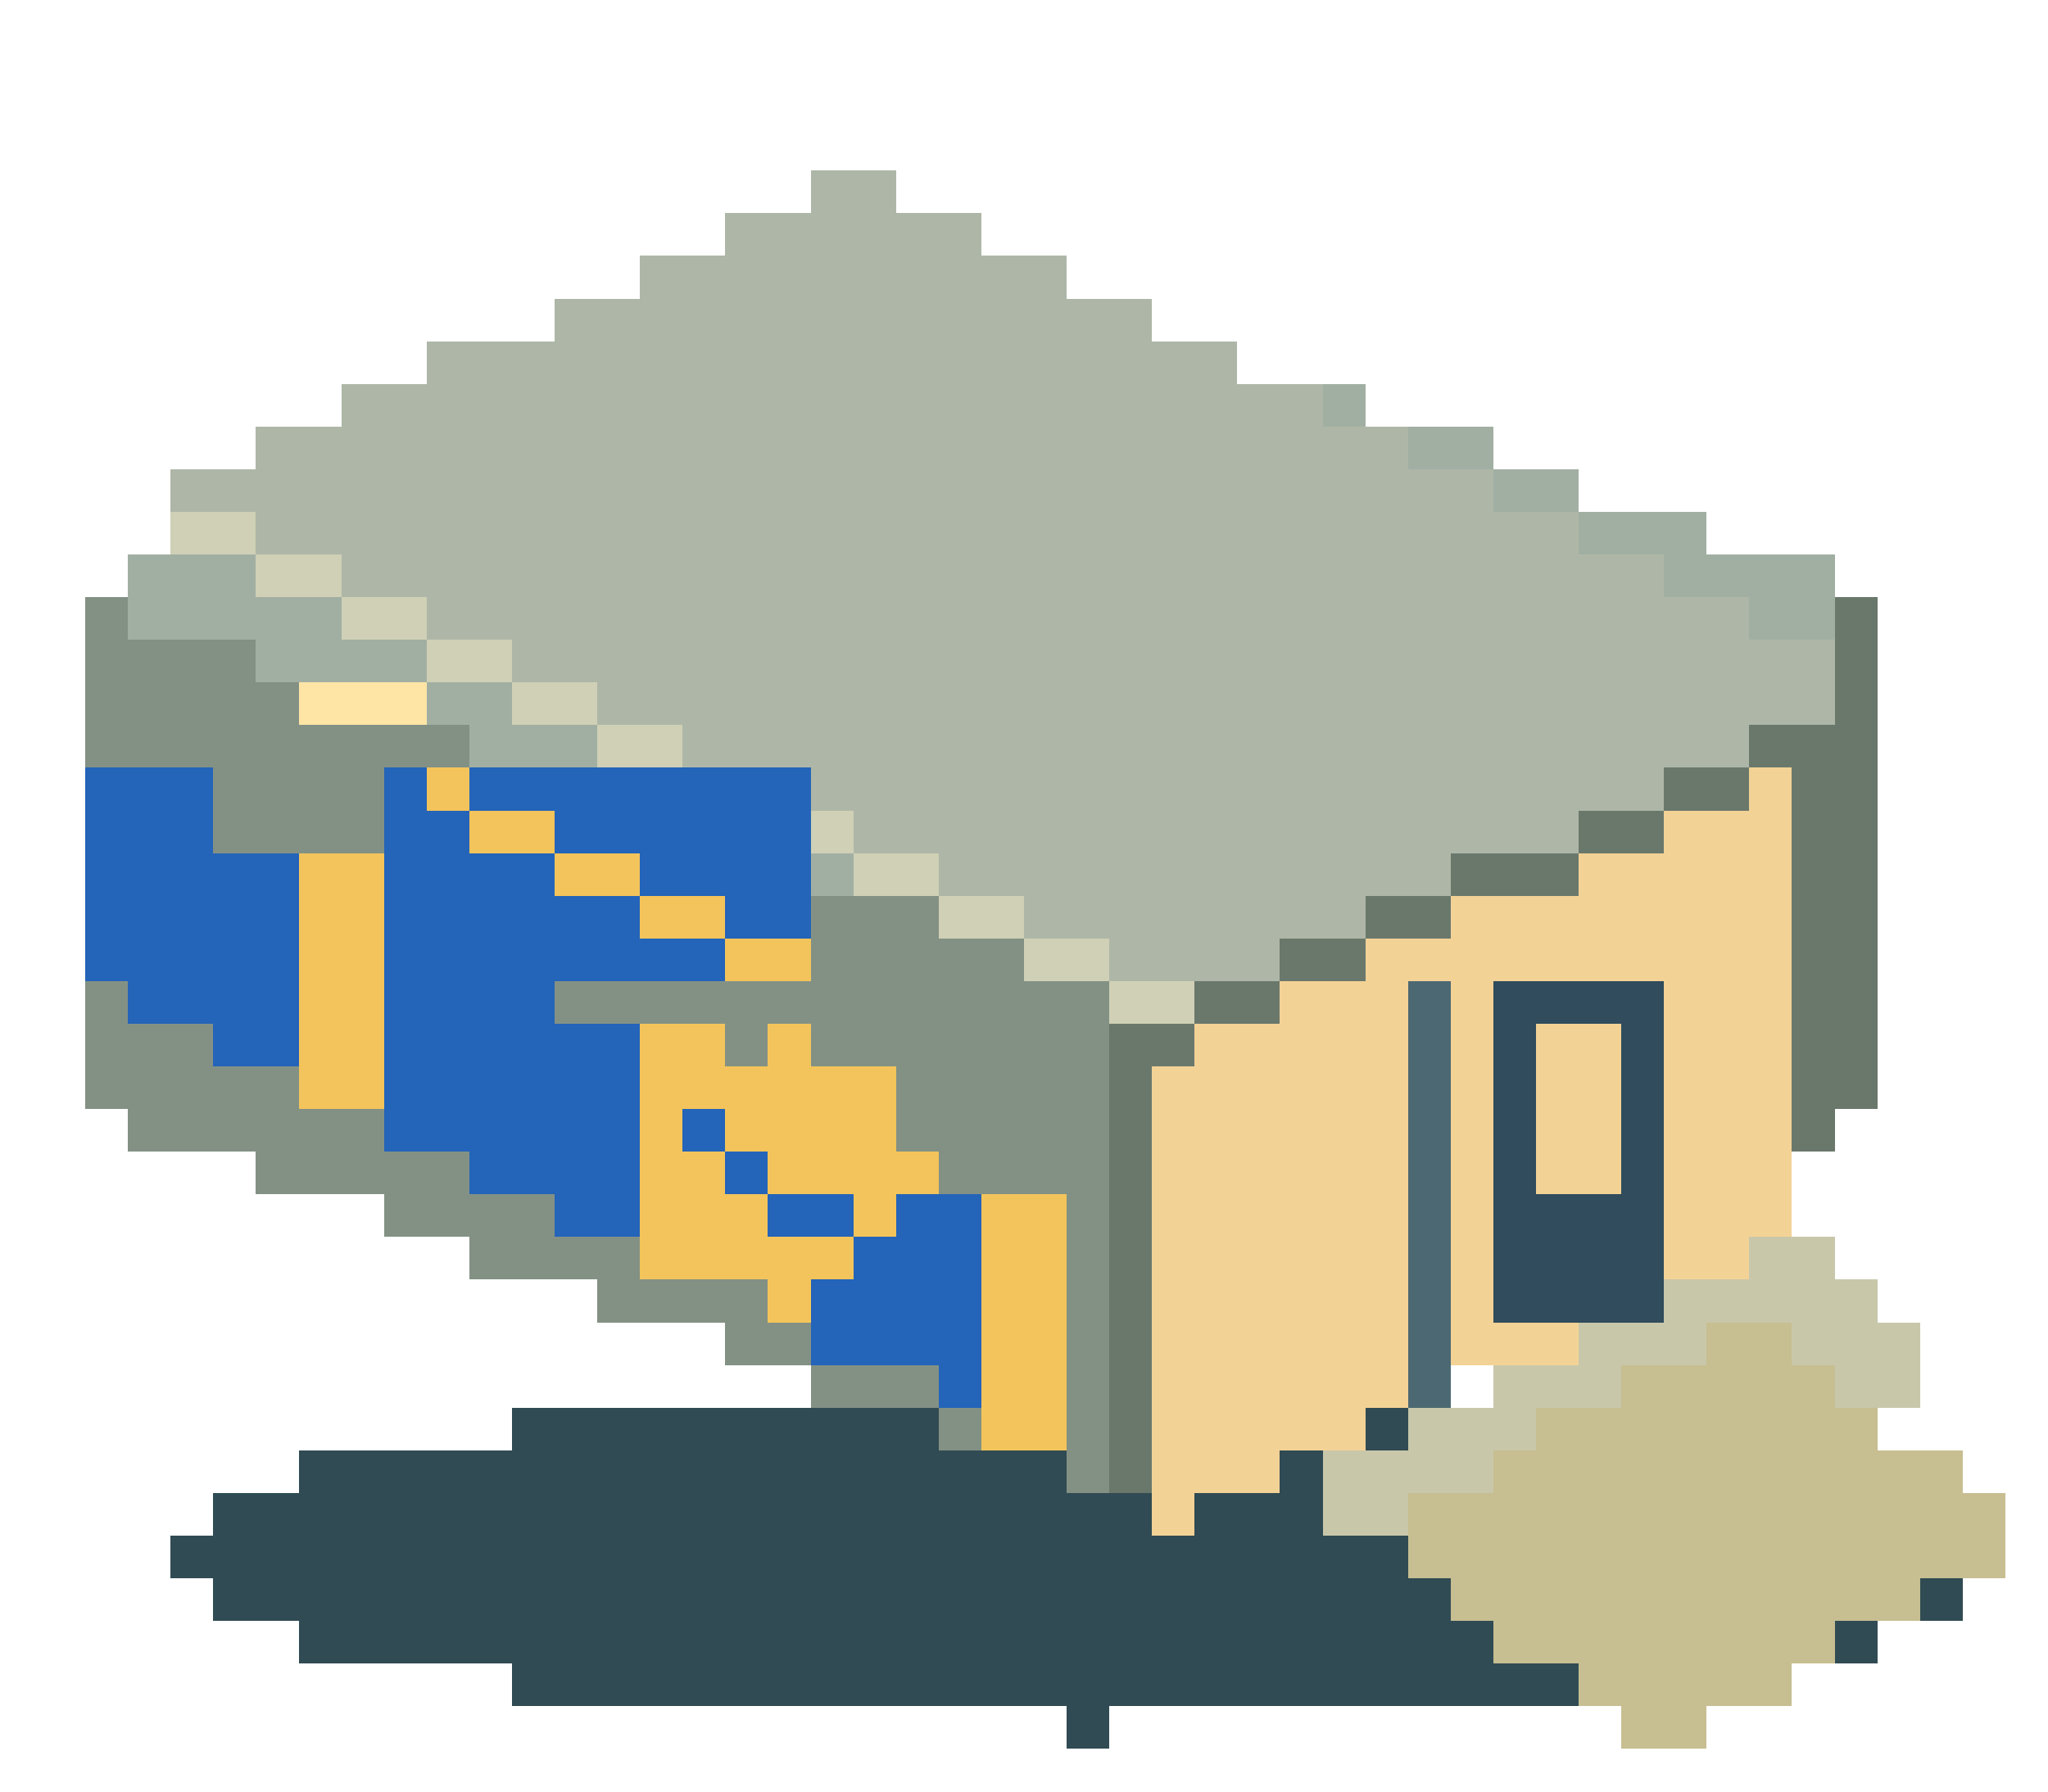
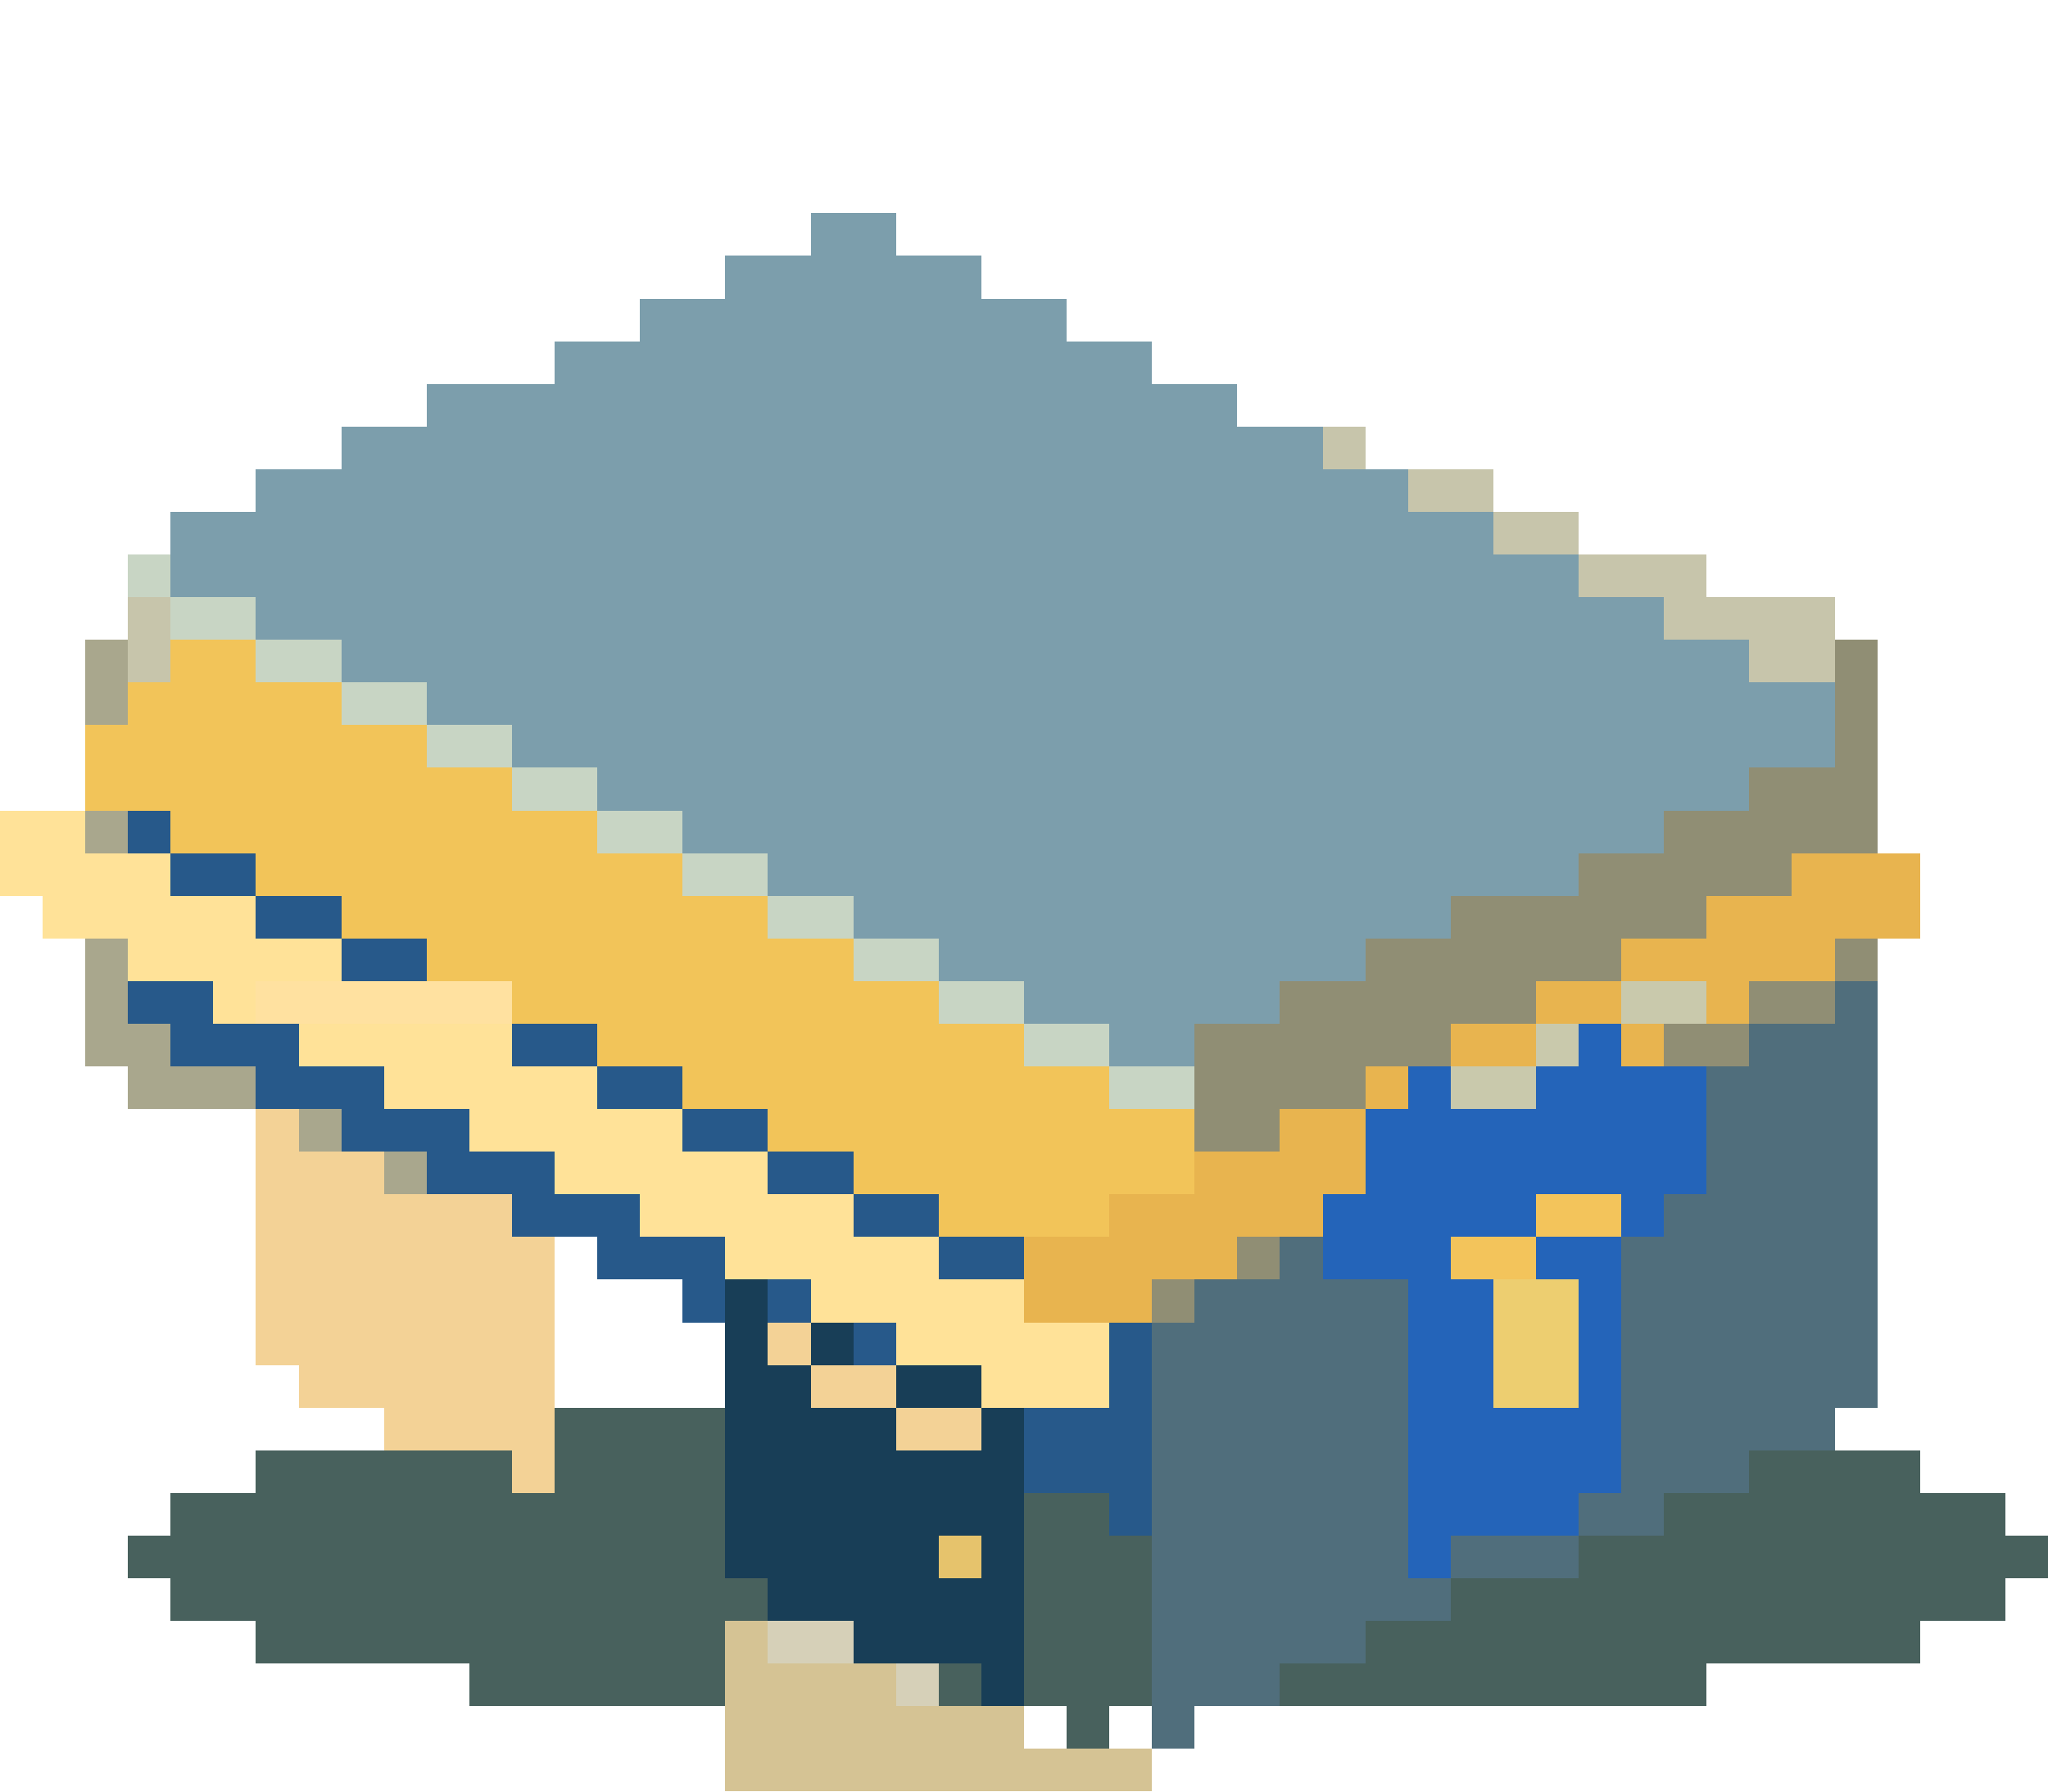
<svg xmlns="http://www.w3.org/2000/svg" viewBox="0 0 48 42" shape-rendering="crispEdges" role="img">
-   <rect x="19" y="4" width="2" height="1" fill="#aeb7a7" />
-   <rect x="17" y="5" width="6" height="1" fill="#aeb7a7" />
-   <rect x="15" y="6" width="10" height="1" fill="#aeb7a7" />
-   <rect x="13" y="7" width="14" height="1" fill="#aeb7a7" />
-   <rect x="10" y="8" width="19" height="1" fill="#aeb7a7" />
-   <rect x="8" y="9" width="23" height="1" fill="#aeb7a7" />
-   <rect x="31" y="9" width="1" height="1" fill="#a1afa3" />
-   <rect x="6" y="10" width="27" height="1" fill="#aeb7a7" />
-   <rect x="33" y="10" width="2" height="1" fill="#a1afa3" />
-   <rect x="4" y="11" width="31" height="1" fill="#aeb7a7" />
-   <rect x="35" y="11" width="2" height="1" fill="#a1afa3" />
-   <rect x="4" y="12" width="2" height="1" fill="#cfd0b5" />
-   <rect x="6" y="12" width="31" height="1" fill="#aeb7a7" />
-   <rect x="37" y="12" width="3" height="1" fill="#a1afa3" />
-   <rect x="3" y="13" width="3" height="1" fill="#a1afa3" />
-   <rect x="6" y="13" width="2" height="1" fill="#cfd0b5" />
-   <rect x="8" y="13" width="31" height="1" fill="#aeb7a7" />
-   <rect x="39" y="13" width="4" height="1" fill="#a1afa3" />
-   <rect x="2" y="14" width="1" height="1" fill="#839185" />
-   <rect x="3" y="14" width="5" height="1" fill="#a1afa3" />
-   <rect x="8" y="14" width="2" height="1" fill="#cfd0b5" />
-   <rect x="10" y="14" width="31" height="1" fill="#aeb7a7" />
-   <rect x="41" y="14" width="2" height="1" fill="#a1afa3" />
-   <rect x="43" y="14" width="1" height="1" fill="#6a786c" />
-   <rect x="2" y="15" width="4" height="1" fill="#839185" />
-   <rect x="6" y="15" width="4" height="1" fill="#a1afa3" />
-   <rect x="10" y="15" width="2" height="1" fill="#cfd0b5" />
-   <rect x="12" y="15" width="31" height="1" fill="#aeb7a7" />
-   <rect x="43" y="15" width="1" height="1" fill="#6a786c" />
-   <rect x="2" y="16" width="5" height="1" fill="#839185" />
-   <rect x="7" y="16" width="3" height="1" fill="#ffe5a5" />
-   <rect x="10" y="16" width="2" height="1" fill="#a1afa3" />
-   <rect x="12" y="16" width="2" height="1" fill="#cfd0b5" />
-   <rect x="14" y="16" width="29" height="1" fill="#aeb7a7" />
-   <rect x="43" y="16" width="1" height="1" fill="#6a786c" />
-   <rect x="2" y="17" width="9" height="1" fill="#839185" />
-   <rect x="11" y="17" width="3" height="1" fill="#a1afa3" />
-   <rect x="14" y="17" width="2" height="1" fill="#cfd0b5" />
-   <rect x="16" y="17" width="25" height="1" fill="#aeb7a7" />
-   <rect x="41" y="17" width="3" height="1" fill="#6a786c" />
-   <rect x="2" y="18" width="3" height="1" fill="#2464b9" />
-   <rect x="5" y="18" width="4" height="1" fill="#839185" />
-   <rect x="9" y="18" width="1" height="1" fill="#2464b9" />
-   <rect x="10" y="18" width="1" height="1" fill="#f3c45b" />
-   <rect x="11" y="18" width="8" height="1" fill="#2464b9" />
-   <rect x="19" y="18" width="20" height="1" fill="#aeb7a7" />
-   <rect x="39" y="18" width="2" height="1" fill="#6a786c" />
-   <rect x="41" y="18" width="1" height="1" fill="#f3d296" />
-   <rect x="42" y="18" width="2" height="1" fill="#6a786c" />
-   <rect x="2" y="19" width="3" height="1" fill="#2464b9" />
-   <rect x="5" y="19" width="4" height="1" fill="#839185" />
-   <rect x="9" y="19" width="2" height="1" fill="#2464b9" />
-   <rect x="11" y="19" width="2" height="1" fill="#f3c45b" />
-   <rect x="13" y="19" width="6" height="1" fill="#2464b9" />
-   <rect x="19" y="19" width="1" height="1" fill="#cfd0b5" />
-   <rect x="20" y="19" width="17" height="1" fill="#aeb7a7" />
-   <rect x="37" y="19" width="2" height="1" fill="#6a786c" />
-   <rect x="39" y="19" width="3" height="1" fill="#f3d296" />
-   <rect x="42" y="19" width="2" height="1" fill="#6a786c" />
-   <rect x="2" y="20" width="5" height="1" fill="#2464b9" />
-   <rect x="7" y="20" width="2" height="1" fill="#f3c45b" />
-   <rect x="9" y="20" width="4" height="1" fill="#2464b9" />
-   <rect x="13" y="20" width="2" height="1" fill="#f3c45b" />
-   <rect x="15" y="20" width="4" height="1" fill="#2464b9" />
-   <rect x="19" y="20" width="1" height="1" fill="#a1afa3" />
-   <rect x="20" y="20" width="2" height="1" fill="#cfd0b5" />
-   <rect x="22" y="20" width="12" height="1" fill="#aeb7a7" />
-   <rect x="34" y="20" width="3" height="1" fill="#6a786c" />
-   <rect x="37" y="20" width="5" height="1" fill="#f3d296" />
-   <rect x="42" y="20" width="2" height="1" fill="#6a786c" />
-   <rect x="2" y="21" width="5" height="1" fill="#2464b9" />
-   <rect x="7" y="21" width="2" height="1" fill="#f3c45b" />
-   <rect x="9" y="21" width="6" height="1" fill="#2464b9" />
-   <rect x="15" y="21" width="2" height="1" fill="#f3c45b" />
-   <rect x="17" y="21" width="2" height="1" fill="#2464b9" />
-   <rect x="19" y="21" width="3" height="1" fill="#839185" />
-   <rect x="22" y="21" width="2" height="1" fill="#cfd0b5" />
-   <rect x="24" y="21" width="8" height="1" fill="#aeb7a7" />
-   <rect x="32" y="21" width="2" height="1" fill="#6a786c" />
-   <rect x="34" y="21" width="8" height="1" fill="#f3d296" />
-   <rect x="42" y="21" width="2" height="1" fill="#6a786c" />
-   <rect x="2" y="22" width="5" height="1" fill="#2464b9" />
-   <rect x="7" y="22" width="2" height="1" fill="#f3c45b" />
-   <rect x="9" y="22" width="8" height="1" fill="#2464b9" />
-   <rect x="17" y="22" width="2" height="1" fill="#f3c45b" />
-   <rect x="19" y="22" width="5" height="1" fill="#839185" />
-   <rect x="24" y="22" width="2" height="1" fill="#cfd0b5" />
-   <rect x="26" y="22" width="4" height="1" fill="#aeb7a7" />
-   <rect x="30" y="22" width="2" height="1" fill="#6a786c" />
-   <rect x="32" y="22" width="10" height="1" fill="#f3d296" />
-   <rect x="42" y="22" width="2" height="1" fill="#6a786c" />
-   <rect x="2" y="23" width="1" height="1" fill="#839185" />
-   <rect x="3" y="23" width="4" height="1" fill="#2464b9" />
-   <rect x="7" y="23" width="2" height="1" fill="#f3c45b" />
-   <rect x="9" y="23" width="4" height="1" fill="#2464b9" />
-   <rect x="13" y="23" width="13" height="1" fill="#839185" />
-   <rect x="26" y="23" width="2" height="1" fill="#cfd0b5" />
-   <rect x="28" y="23" width="2" height="1" fill="#6a786c" />
-   <rect x="30" y="23" width="3" height="1" fill="#f3d296" />
-   <rect x="33" y="23" width="1" height="1" fill="#4c6973" />
-   <rect x="34" y="23" width="1" height="1" fill="#f3d296" />
-   <rect x="35" y="23" width="4" height="1" fill="#304c5d" />
-   <rect x="39" y="23" width="3" height="1" fill="#f3d296" />
-   <rect x="42" y="23" width="2" height="1" fill="#6a786c" />
-   <rect x="2" y="24" width="3" height="1" fill="#839185" />
-   <rect x="5" y="24" width="2" height="1" fill="#2464b9" />
-   <rect x="7" y="24" width="2" height="1" fill="#f3c45b" />
-   <rect x="9" y="24" width="6" height="1" fill="#2464b9" />
-   <rect x="15" y="24" width="2" height="1" fill="#f3c45b" />
-   <rect x="17" y="24" width="1" height="1" fill="#839185" />
-   <rect x="18" y="24" width="1" height="1" fill="#f3c45b" />
-   <rect x="19" y="24" width="7" height="1" fill="#839185" />
-   <rect x="26" y="24" width="2" height="1" fill="#6a786c" />
-   <rect x="28" y="24" width="5" height="1" fill="#f3d296" />
-   <rect x="33" y="24" width="1" height="1" fill="#4c6973" />
-   <rect x="34" y="24" width="1" height="1" fill="#f3d296" />
-   <rect x="35" y="24" width="1" height="1" fill="#304c5d" />
-   <rect x="36" y="24" width="2" height="1" fill="#f3d296" />
-   <rect x="38" y="24" width="1" height="1" fill="#304c5d" />
-   <rect x="39" y="24" width="3" height="1" fill="#f3d296" />
-   <rect x="42" y="24" width="2" height="1" fill="#6a786c" />
-   <rect x="2" y="25" width="5" height="1" fill="#839185" />
-   <rect x="7" y="25" width="2" height="1" fill="#f3c45b" />
-   <rect x="9" y="25" width="6" height="1" fill="#2464b9" />
-   <rect x="15" y="25" width="6" height="1" fill="#f3c45b" />
-   <rect x="21" y="25" width="5" height="1" fill="#839185" />
-   <rect x="26" y="25" width="1" height="1" fill="#6a786c" />
-   <rect x="27" y="25" width="6" height="1" fill="#f3d296" />
-   <rect x="33" y="25" width="1" height="1" fill="#4c6973" />
-   <rect x="34" y="25" width="1" height="1" fill="#f3d296" />
-   <rect x="35" y="25" width="1" height="1" fill="#304c5d" />
-   <rect x="36" y="25" width="2" height="1" fill="#f3d296" />
-   <rect x="38" y="25" width="1" height="1" fill="#304c5d" />
-   <rect x="39" y="25" width="3" height="1" fill="#f3d296" />
-   <rect x="42" y="25" width="2" height="1" fill="#6a786c" />
-   <rect x="3" y="26" width="6" height="1" fill="#839185" />
-   <rect x="9" y="26" width="6" height="1" fill="#2464b9" />
-   <rect x="15" y="26" width="1" height="1" fill="#f3c45b" />
-   <rect x="16" y="26" width="1" height="1" fill="#2464b9" />
-   <rect x="17" y="26" width="4" height="1" fill="#f3c45b" />
-   <rect x="21" y="26" width="5" height="1" fill="#839185" />
-   <rect x="26" y="26" width="1" height="1" fill="#6a786c" />
-   <rect x="27" y="26" width="6" height="1" fill="#f3d296" />
-   <rect x="33" y="26" width="1" height="1" fill="#4c6973" />
-   <rect x="34" y="26" width="1" height="1" fill="#f3d296" />
-   <rect x="35" y="26" width="1" height="1" fill="#304c5d" />
-   <rect x="36" y="26" width="2" height="1" fill="#f3d296" />
-   <rect x="38" y="26" width="1" height="1" fill="#304c5d" />
-   <rect x="39" y="26" width="3" height="1" fill="#f3d296" />
-   <rect x="42" y="26" width="1" height="1" fill="#6a786c" />
-   <rect x="6" y="27" width="5" height="1" fill="#839185" />
-   <rect x="11" y="27" width="4" height="1" fill="#2464b9" />
-   <rect x="15" y="27" width="2" height="1" fill="#f3c45b" />
-   <rect x="17" y="27" width="1" height="1" fill="#2464b9" />
-   <rect x="18" y="27" width="4" height="1" fill="#f3c45b" />
-   <rect x="22" y="27" width="4" height="1" fill="#839185" />
-   <rect x="26" y="27" width="1" height="1" fill="#6a786c" />
-   <rect x="27" y="27" width="6" height="1" fill="#f3d296" />
-   <rect x="33" y="27" width="1" height="1" fill="#4c6973" />
-   <rect x="34" y="27" width="1" height="1" fill="#f3d296" />
-   <rect x="35" y="27" width="1" height="1" fill="#304c5d" />
-   <rect x="36" y="27" width="2" height="1" fill="#f3d296" />
-   <rect x="38" y="27" width="1" height="1" fill="#304c5d" />
-   <rect x="39" y="27" width="3" height="1" fill="#f3d296" />
-   <rect x="9" y="28" width="4" height="1" fill="#839185" />
-   <rect x="13" y="28" width="2" height="1" fill="#2464b9" />
-   <rect x="15" y="28" width="3" height="1" fill="#f3c45b" />
-   <rect x="18" y="28" width="2" height="1" fill="#2464b9" />
-   <rect x="20" y="28" width="1" height="1" fill="#f3c45b" />
-   <rect x="21" y="28" width="2" height="1" fill="#2464b9" />
-   <rect x="23" y="28" width="2" height="1" fill="#f3c45b" />
-   <rect x="25" y="28" width="1" height="1" fill="#839185" />
-   <rect x="26" y="28" width="1" height="1" fill="#6a786c" />
-   <rect x="27" y="28" width="6" height="1" fill="#f3d296" />
-   <rect x="33" y="28" width="1" height="1" fill="#4c6973" />
-   <rect x="34" y="28" width="1" height="1" fill="#f3d296" />
-   <rect x="35" y="28" width="4" height="1" fill="#304c5d" />
-   <rect x="39" y="28" width="3" height="1" fill="#f3d296" />
-   <rect x="11" y="29" width="4" height="1" fill="#839185" />
-   <rect x="15" y="29" width="5" height="1" fill="#f3c45b" />
-   <rect x="20" y="29" width="3" height="1" fill="#2464b9" />
-   <rect x="23" y="29" width="2" height="1" fill="#f3c45b" />
-   <rect x="25" y="29" width="1" height="1" fill="#839185" />
-   <rect x="26" y="29" width="1" height="1" fill="#6a786c" />
-   <rect x="27" y="29" width="6" height="1" fill="#f3d296" />
-   <rect x="33" y="29" width="1" height="1" fill="#4c6973" />
-   <rect x="34" y="29" width="1" height="1" fill="#f3d296" />
-   <rect x="35" y="29" width="4" height="1" fill="#304c5d" />
-   <rect x="39" y="29" width="2" height="1" fill="#f3d296" />
-   <rect x="41" y="29" width="2" height="1" fill="#c9c7aa" />
-   <rect x="14" y="30" width="4" height="1" fill="#839185" />
-   <rect x="18" y="30" width="1" height="1" fill="#f3c45b" />
-   <rect x="19" y="30" width="4" height="1" fill="#2464b9" />
-   <rect x="23" y="30" width="2" height="1" fill="#f3c45b" />
-   <rect x="25" y="30" width="1" height="1" fill="#839185" />
-   <rect x="26" y="30" width="1" height="1" fill="#6a786c" />
-   <rect x="27" y="30" width="6" height="1" fill="#f3d296" />
-   <rect x="33" y="30" width="1" height="1" fill="#4c6973" />
-   <rect x="34" y="30" width="1" height="1" fill="#f3d296" />
-   <rect x="35" y="30" width="4" height="1" fill="#304c5d" />
-   <rect x="39" y="30" width="5" height="1" fill="#c9c7aa" />
-   <rect x="17" y="31" width="2" height="1" fill="#839185" />
-   <rect x="19" y="31" width="4" height="1" fill="#2464b9" />
-   <rect x="23" y="31" width="2" height="1" fill="#f3c45b" />
-   <rect x="25" y="31" width="1" height="1" fill="#839185" />
-   <rect x="26" y="31" width="1" height="1" fill="#6a786c" />
-   <rect x="27" y="31" width="6" height="1" fill="#f3d296" />
-   <rect x="33" y="31" width="1" height="1" fill="#4c6973" />
-   <rect x="34" y="31" width="3" height="1" fill="#f3d296" />
-   <rect x="37" y="31" width="3" height="1" fill="#c9c7aa" />
-   <rect x="40" y="31" width="2" height="1" fill="#c7be91" />
-   <rect x="42" y="31" width="3" height="1" fill="#c9c7aa" />
-   <rect x="19" y="32" width="3" height="1" fill="#839185" />
-   <rect x="22" y="32" width="1" height="1" fill="#2464b9" />
-   <rect x="23" y="32" width="2" height="1" fill="#f3c45b" />
-   <rect x="25" y="32" width="1" height="1" fill="#839185" />
-   <rect x="26" y="32" width="1" height="1" fill="#6a786c" />
-   <rect x="27" y="32" width="6" height="1" fill="#f3d296" />
-   <rect x="33" y="32" width="1" height="1" fill="#4c6973" />
-   <rect x="35" y="32" width="3" height="1" fill="#c9c7aa" />
-   <rect x="38" y="32" width="5" height="1" fill="#c7be91" />
-   <rect x="43" y="32" width="2" height="1" fill="#c9c7aa" />
-   <rect x="12" y="33" width="10" height="1" fill="#304b53" />
-   <rect x="22" y="33" width="1" height="1" fill="#839185" />
-   <rect x="23" y="33" width="2" height="1" fill="#f3c45b" />
-   <rect x="25" y="33" width="1" height="1" fill="#839185" />
-   <rect x="26" y="33" width="1" height="1" fill="#6a786c" />
-   <rect x="27" y="33" width="5" height="1" fill="#f3d296" />
-   <rect x="32" y="33" width="1" height="1" fill="#304b53" />
-   <rect x="33" y="33" width="3" height="1" fill="#c9c7aa" />
-   <rect x="36" y="33" width="8" height="1" fill="#c7be91" />
-   <rect x="7" y="34" width="18" height="1" fill="#304b53" />
-   <rect x="25" y="34" width="1" height="1" fill="#839185" />
-   <rect x="26" y="34" width="1" height="1" fill="#6a786c" />
-   <rect x="27" y="34" width="3" height="1" fill="#f3d296" />
-   <rect x="30" y="34" width="1" height="1" fill="#304b53" />
-   <rect x="31" y="34" width="4" height="1" fill="#c9c7aa" />
-   <rect x="35" y="34" width="11" height="1" fill="#c7be91" />
-   <rect x="5" y="35" width="22" height="1" fill="#304b53" />
-   <rect x="27" y="35" width="1" height="1" fill="#f3d296" />
-   <rect x="28" y="35" width="3" height="1" fill="#304b53" />
-   <rect x="31" y="35" width="2" height="1" fill="#c9c7aa" />
-   <rect x="33" y="35" width="14" height="1" fill="#c7be91" />
-   <rect x="4" y="36" width="29" height="1" fill="#304b53" />
-   <rect x="33" y="36" width="14" height="1" fill="#c7be91" />
-   <rect x="5" y="37" width="29" height="1" fill="#304b53" />
-   <rect x="34" y="37" width="11" height="1" fill="#c7be91" />
-   <rect x="45" y="37" width="1" height="1" fill="#304b53" />
-   <rect x="7" y="38" width="28" height="1" fill="#304b53" />
-   <rect x="35" y="38" width="8" height="1" fill="#c7be91" />
-   <rect x="43" y="38" width="1" height="1" fill="#304b53" />
-   <rect x="12" y="39" width="25" height="1" fill="#304b53" />
-   <rect x="37" y="39" width="5" height="1" fill="#c7be91" />
-   <rect x="25" y="40" width="1" height="1" fill="#304b53" />
-   <rect x="38" y="40" width="2" height="1" fill="#c7be91" />
+   <rect x="19" y="5" width="2" height="1" fill="#7c9eac" />
+   <rect x="17" y="6" width="6" height="1" fill="#7c9eac" />
+   <rect x="15" y="7" width="10" height="1" fill="#7c9eac" />
+   <rect x="13" y="8" width="14" height="1" fill="#7c9eac" />
+   <rect x="10" y="9" width="19" height="1" fill="#7c9eac" />
+   <rect x="8" y="10" width="23" height="1" fill="#7c9eac" />
+   <rect x="31" y="10" width="1" height="1" fill="#c7c5ab" />
+   <rect x="6" y="11" width="27" height="1" fill="#7c9eac" />
+   <rect x="33" y="11" width="2" height="1" fill="#c7c5ab" />
+   <rect x="4" y="12" width="31" height="1" fill="#7c9eac" />
+   <rect x="35" y="12" width="2" height="1" fill="#c7c5ab" />
+   <rect x="3" y="13" width="1" height="1" fill="#c8d5c4" />
+   <rect x="4" y="13" width="33" height="1" fill="#7c9eac" />
+   <rect x="37" y="13" width="3" height="1" fill="#c7c5ab" />
+   <rect x="3" y="14" width="1" height="1" fill="#c7c5ab" />
+   <rect x="4" y="14" width="2" height="1" fill="#c8d5c4" />
+   <rect x="6" y="14" width="33" height="1" fill="#7c9eac" />
+   <rect x="39" y="14" width="4" height="1" fill="#c7c5ab" />
+   <rect x="2" y="15" width="1" height="1" fill="#a9a78d" />
+   <rect x="3" y="15" width="1" height="1" fill="#c7c5ab" />
+   <rect x="4" y="15" width="2" height="1" fill="#f2c459" />
+   <rect x="6" y="15" width="2" height="1" fill="#c8d5c4" />
+   <rect x="8" y="15" width="33" height="1" fill="#7c9eac" />
+   <rect x="41" y="15" width="2" height="1" fill="#c7c5ab" />
+   <rect x="43" y="15" width="1" height="1" fill="#908e74" />
+   <rect x="2" y="16" width="1" height="1" fill="#a9a78d" />
+   <rect x="3" y="16" width="5" height="1" fill="#f2c459" />
+   <rect x="8" y="16" width="2" height="1" fill="#c8d5c4" />
+   <rect x="10" y="16" width="33" height="1" fill="#7c9eac" />
+   <rect x="43" y="16" width="1" height="1" fill="#908e74" />
+   <rect x="2" y="17" width="8" height="1" fill="#f2c459" />
+   <rect x="10" y="17" width="2" height="1" fill="#c8d5c4" />
+   <rect x="12" y="17" width="31" height="1" fill="#7c9eac" />
+   <rect x="43" y="17" width="1" height="1" fill="#908e74" />
+   <rect x="2" y="18" width="10" height="1" fill="#f2c459" />
+   <rect x="12" y="18" width="2" height="1" fill="#c8d5c4" />
+   <rect x="14" y="18" width="27" height="1" fill="#7c9eac" />
+   <rect x="41" y="18" width="3" height="1" fill="#908e74" />
+   <rect x="0" y="19" width="2" height="1" fill="#ffe298" />
+   <rect x="2" y="19" width="1" height="1" fill="#a9a78d" />
+   <rect x="3" y="19" width="1" height="1" fill="#27598a" />
+   <rect x="4" y="19" width="10" height="1" fill="#f2c459" />
+   <rect x="14" y="19" width="2" height="1" fill="#c8d5c4" />
+   <rect x="16" y="19" width="23" height="1" fill="#7c9eac" />
+   <rect x="39" y="19" width="5" height="1" fill="#908e74" />
+   <rect x="0" y="20" width="4" height="1" fill="#ffe298" />
+   <rect x="4" y="20" width="2" height="1" fill="#27598a" />
+   <rect x="6" y="20" width="10" height="1" fill="#f2c459" />
+   <rect x="16" y="20" width="2" height="1" fill="#c8d5c4" />
+   <rect x="18" y="20" width="19" height="1" fill="#7c9eac" />
+   <rect x="37" y="20" width="5" height="1" fill="#908e74" />
+   <rect x="42" y="20" width="3" height="1" fill="#e8b44f" />
+   <rect x="1" y="21" width="5" height="1" fill="#ffe298" />
+   <rect x="6" y="21" width="2" height="1" fill="#27598a" />
+   <rect x="8" y="21" width="10" height="1" fill="#f2c459" />
+   <rect x="18" y="21" width="2" height="1" fill="#c8d5c4" />
+   <rect x="20" y="21" width="14" height="1" fill="#7c9eac" />
+   <rect x="34" y="21" width="6" height="1" fill="#908e74" />
+   <rect x="40" y="21" width="5" height="1" fill="#e8b44f" />
+   <rect x="2" y="22" width="1" height="1" fill="#a9a78d" />
+   <rect x="3" y="22" width="5" height="1" fill="#ffe298" />
+   <rect x="8" y="22" width="2" height="1" fill="#27598a" />
+   <rect x="10" y="22" width="10" height="1" fill="#f2c459" />
+   <rect x="20" y="22" width="2" height="1" fill="#c8d5c4" />
+   <rect x="22" y="22" width="10" height="1" fill="#7c9eac" />
+   <rect x="32" y="22" width="6" height="1" fill="#908e74" />
+   <rect x="38" y="22" width="5" height="1" fill="#e8b44f" />
+   <rect x="43" y="22" width="1" height="1" fill="#908e74" />
+   <rect x="2" y="23" width="1" height="1" fill="#a9a78d" />
+   <rect x="3" y="23" width="2" height="1" fill="#27598a" />
+   <rect x="5" y="23" width="1" height="1" fill="#ffe298" />
+   <rect x="6" y="23" width="6" height="1" fill="#ffe1a0" />
+   <rect x="12" y="23" width="10" height="1" fill="#f2c459" />
+   <rect x="22" y="23" width="2" height="1" fill="#c8d5c4" />
+   <rect x="24" y="23" width="6" height="1" fill="#7c9eac" />
+   <rect x="30" y="23" width="6" height="1" fill="#908e74" />
+   <rect x="36" y="23" width="2" height="1" fill="#e8b44f" />
+   <rect x="38" y="23" width="2" height="1" fill="#c9c9ac" />
+   <rect x="40" y="23" width="1" height="1" fill="#e8b44f" />
+   <rect x="41" y="23" width="2" height="1" fill="#908e74" />
+   <rect x="43" y="23" width="1" height="1" fill="#506e7c" />
+   <rect x="2" y="24" width="2" height="1" fill="#a9a78d" />
+   <rect x="4" y="24" width="3" height="1" fill="#27598a" />
+   <rect x="7" y="24" width="5" height="1" fill="#ffe298" />
+   <rect x="12" y="24" width="2" height="1" fill="#27598a" />
+   <rect x="14" y="24" width="10" height="1" fill="#f2c459" />
+   <rect x="24" y="24" width="2" height="1" fill="#c8d5c4" />
+   <rect x="26" y="24" width="2" height="1" fill="#7c9eac" />
+   <rect x="28" y="24" width="6" height="1" fill="#908e74" />
+   <rect x="34" y="24" width="2" height="1" fill="#e8b44f" />
+   <rect x="36" y="24" width="1" height="1" fill="#c9c9ac" />
+   <rect x="37" y="24" width="1" height="1" fill="#2464b9" />
+   <rect x="38" y="24" width="1" height="1" fill="#e8b44f" />
+   <rect x="39" y="24" width="2" height="1" fill="#908e74" />
+   <rect x="41" y="24" width="3" height="1" fill="#506e7c" />
+   <rect x="3" y="25" width="3" height="1" fill="#a9a78d" />
+   <rect x="6" y="25" width="3" height="1" fill="#27598a" />
+   <rect x="9" y="25" width="5" height="1" fill="#ffe298" />
+   <rect x="14" y="25" width="2" height="1" fill="#27598a" />
+   <rect x="16" y="25" width="10" height="1" fill="#f2c459" />
+   <rect x="26" y="25" width="2" height="1" fill="#c8d5c4" />
+   <rect x="28" y="25" width="4" height="1" fill="#908e74" />
+   <rect x="32" y="25" width="1" height="1" fill="#e8b44f" />
+   <rect x="33" y="25" width="1" height="1" fill="#2464b9" />
+   <rect x="34" y="25" width="2" height="1" fill="#c9c9ac" />
+   <rect x="36" y="25" width="4" height="1" fill="#2464b9" />
+   <rect x="40" y="25" width="4" height="1" fill="#506e7c" />
+   <rect x="6" y="26" width="1" height="1" fill="#f3d296" />
+   <rect x="7" y="26" width="1" height="1" fill="#a9a78d" />
+   <rect x="8" y="26" width="3" height="1" fill="#27598a" />
+   <rect x="11" y="26" width="5" height="1" fill="#ffe298" />
+   <rect x="16" y="26" width="2" height="1" fill="#27598a" />
+   <rect x="18" y="26" width="10" height="1" fill="#f2c459" />
+   <rect x="28" y="26" width="2" height="1" fill="#908e74" />
+   <rect x="30" y="26" width="2" height="1" fill="#e8b44f" />
+   <rect x="32" y="26" width="8" height="1" fill="#2464b9" />
+   <rect x="40" y="26" width="4" height="1" fill="#506e7c" />
+   <rect x="6" y="27" width="3" height="1" fill="#f3d296" />
+   <rect x="9" y="27" width="1" height="1" fill="#a9a78d" />
+   <rect x="10" y="27" width="3" height="1" fill="#27598a" />
+   <rect x="13" y="27" width="5" height="1" fill="#ffe298" />
+   <rect x="18" y="27" width="2" height="1" fill="#27598a" />
+   <rect x="20" y="27" width="8" height="1" fill="#f2c459" />
+   <rect x="28" y="27" width="4" height="1" fill="#e8b44f" />
+   <rect x="32" y="27" width="8" height="1" fill="#2464b9" />
+   <rect x="40" y="27" width="4" height="1" fill="#506e7c" />
+   <rect x="6" y="28" width="6" height="1" fill="#f3d296" />
+   <rect x="12" y="28" width="3" height="1" fill="#27598a" />
+   <rect x="15" y="28" width="5" height="1" fill="#ffe298" />
+   <rect x="20" y="28" width="2" height="1" fill="#27598a" />
+   <rect x="22" y="28" width="4" height="1" fill="#f2c459" />
+   <rect x="26" y="28" width="5" height="1" fill="#e8b44f" />
+   <rect x="31" y="28" width="5" height="1" fill="#2464b9" />
+   <rect x="36" y="28" width="2" height="1" fill="#f3c45b" />
+   <rect x="38" y="28" width="1" height="1" fill="#2464b9" />
+   <rect x="39" y="28" width="5" height="1" fill="#506e7c" />
+   <rect x="6" y="29" width="7" height="1" fill="#f3d296" />
+   <rect x="14" y="29" width="3" height="1" fill="#27598a" />
+   <rect x="17" y="29" width="5" height="1" fill="#ffe298" />
+   <rect x="22" y="29" width="2" height="1" fill="#27598a" />
+   <rect x="24" y="29" width="5" height="1" fill="#e8b44f" />
+   <rect x="29" y="29" width="1" height="1" fill="#908e74" />
+   <rect x="30" y="29" width="1" height="1" fill="#506e7c" />
+   <rect x="31" y="29" width="3" height="1" fill="#2464b9" />
+   <rect x="34" y="29" width="2" height="1" fill="#f3c45b" />
+   <rect x="36" y="29" width="2" height="1" fill="#2464b9" />
+   <rect x="38" y="29" width="6" height="1" fill="#506e7c" />
+   <rect x="6" y="30" width="7" height="1" fill="#f3d296" />
+   <rect x="16" y="30" width="1" height="1" fill="#27598a" />
+   <rect x="17" y="30" width="1" height="1" fill="#183e57" />
+   <rect x="18" y="30" width="1" height="1" fill="#27598a" />
+   <rect x="19" y="30" width="5" height="1" fill="#ffe298" />
+   <rect x="24" y="30" width="3" height="1" fill="#e8b44f" />
+   <rect x="27" y="30" width="1" height="1" fill="#908e74" />
+   <rect x="28" y="30" width="5" height="1" fill="#506e7c" />
+   <rect x="33" y="30" width="2" height="1" fill="#2464b9" />
+   <rect x="35" y="30" width="2" height="1" fill="#edce70" />
+   <rect x="37" y="30" width="1" height="1" fill="#2464b9" />
+   <rect x="38" y="30" width="6" height="1" fill="#506e7c" />
+   <rect x="6" y="31" width="7" height="1" fill="#f3d296" />
+   <rect x="17" y="31" width="1" height="1" fill="#183e57" />
+   <rect x="18" y="31" width="1" height="1" fill="#f3d296" />
+   <rect x="19" y="31" width="1" height="1" fill="#183e57" />
+   <rect x="20" y="31" width="1" height="1" fill="#27598a" />
+   <rect x="21" y="31" width="5" height="1" fill="#ffe298" />
+   <rect x="26" y="31" width="1" height="1" fill="#27598a" />
+   <rect x="27" y="31" width="6" height="1" fill="#506e7c" />
+   <rect x="33" y="31" width="2" height="1" fill="#2464b9" />
+   <rect x="35" y="31" width="2" height="1" fill="#edce70" />
+   <rect x="37" y="31" width="1" height="1" fill="#2464b9" />
+   <rect x="38" y="31" width="6" height="1" fill="#506e7c" />
+   <rect x="7" y="32" width="6" height="1" fill="#f3d296" />
+   <rect x="17" y="32" width="2" height="1" fill="#183e57" />
+   <rect x="19" y="32" width="2" height="1" fill="#f3d296" />
+   <rect x="21" y="32" width="2" height="1" fill="#183e57" />
+   <rect x="23" y="32" width="3" height="1" fill="#ffe298" />
+   <rect x="26" y="32" width="1" height="1" fill="#27598a" />
+   <rect x="27" y="32" width="6" height="1" fill="#506e7c" />
+   <rect x="33" y="32" width="2" height="1" fill="#2464b9" />
+   <rect x="35" y="32" width="2" height="1" fill="#edce70" />
+   <rect x="37" y="32" width="1" height="1" fill="#2464b9" />
+   <rect x="38" y="32" width="6" height="1" fill="#506e7c" />
+   <rect x="9" y="33" width="4" height="1" fill="#f3d296" />
+   <rect x="13" y="33" width="4" height="1" fill="#48615d" />
+   <rect x="17" y="33" width="4" height="1" fill="#183e57" />
+   <rect x="21" y="33" width="2" height="1" fill="#f3d296" />
+   <rect x="23" y="33" width="1" height="1" fill="#183e57" />
+   <rect x="24" y="33" width="3" height="1" fill="#27598a" />
+   <rect x="27" y="33" width="6" height="1" fill="#506e7c" />
+   <rect x="33" y="33" width="5" height="1" fill="#2464b9" />
+   <rect x="38" y="33" width="5" height="1" fill="#506e7c" />
+   <rect x="6" y="34" width="6" height="1" fill="#48615d" />
+   <rect x="12" y="34" width="1" height="1" fill="#f3d296" />
+   <rect x="13" y="34" width="4" height="1" fill="#48615d" />
+   <rect x="17" y="34" width="7" height="1" fill="#183e57" />
+   <rect x="24" y="34" width="3" height="1" fill="#27598a" />
+   <rect x="27" y="34" width="6" height="1" fill="#506e7c" />
+   <rect x="33" y="34" width="5" height="1" fill="#2464b9" />
+   <rect x="38" y="34" width="3" height="1" fill="#506e7c" />
+   <rect x="41" y="34" width="4" height="1" fill="#48615d" />
+   <rect x="4" y="35" width="13" height="1" fill="#48615d" />
+   <rect x="17" y="35" width="7" height="1" fill="#183e57" />
+   <rect x="24" y="35" width="2" height="1" fill="#48615d" />
+   <rect x="26" y="35" width="1" height="1" fill="#27598a" />
+   <rect x="27" y="35" width="6" height="1" fill="#506e7c" />
+   <rect x="33" y="35" width="4" height="1" fill="#2464b9" />
+   <rect x="37" y="35" width="2" height="1" fill="#506e7c" />
+   <rect x="39" y="35" width="8" height="1" fill="#48615d" />
+   <rect x="3" y="36" width="14" height="1" fill="#48615d" />
+   <rect x="17" y="36" width="5" height="1" fill="#183e57" />
+   <rect x="22" y="36" width="1" height="1" fill="#e6c36c" />
+   <rect x="23" y="36" width="1" height="1" fill="#183e57" />
+   <rect x="24" y="36" width="3" height="1" fill="#48615d" />
+   <rect x="27" y="36" width="6" height="1" fill="#506e7c" />
+   <rect x="33" y="36" width="1" height="1" fill="#2464b9" />
+   <rect x="34" y="36" width="3" height="1" fill="#506e7c" />
+   <rect x="37" y="36" width="11" height="1" fill="#48615d" />
+   <rect x="4" y="37" width="14" height="1" fill="#48615d" />
+   <rect x="18" y="37" width="6" height="1" fill="#183e57" />
+   <rect x="24" y="37" width="3" height="1" fill="#48615d" />
+   <rect x="27" y="37" width="7" height="1" fill="#506e7c" />
+   <rect x="34" y="37" width="13" height="1" fill="#48615d" />
+   <rect x="6" y="38" width="11" height="1" fill="#48615d" />
+   <rect x="17" y="38" width="1" height="1" fill="#d5c394" />
+   <rect x="18" y="38" width="2" height="1" fill="#d6d0b8" />
+   <rect x="20" y="38" width="4" height="1" fill="#183e57" />
+   <rect x="24" y="38" width="3" height="1" fill="#48615d" />
+   <rect x="27" y="38" width="5" height="1" fill="#506e7c" />
+   <rect x="32" y="38" width="13" height="1" fill="#48615d" />
+   <rect x="11" y="39" width="6" height="1" fill="#48615d" />
+   <rect x="17" y="39" width="4" height="1" fill="#d5c394" />
+   <rect x="21" y="39" width="1" height="1" fill="#d6d0b8" />
+   <rect x="22" y="39" width="1" height="1" fill="#48615d" />
+   <rect x="23" y="39" width="1" height="1" fill="#183e57" />
+   <rect x="24" y="39" width="3" height="1" fill="#48615d" />
+   <rect x="27" y="39" width="3" height="1" fill="#506e7c" />
+   <rect x="30" y="39" width="10" height="1" fill="#48615d" />
+   <rect x="17" y="40" width="7" height="1" fill="#d5c394" />
+   <rect x="25" y="40" width="1" height="1" fill="#48615d" />
+   <rect x="27" y="40" width="1" height="1" fill="#506e7c" />
+   <rect x="17" y="41" width="10" height="1" fill="#d5c394" />
</svg>
